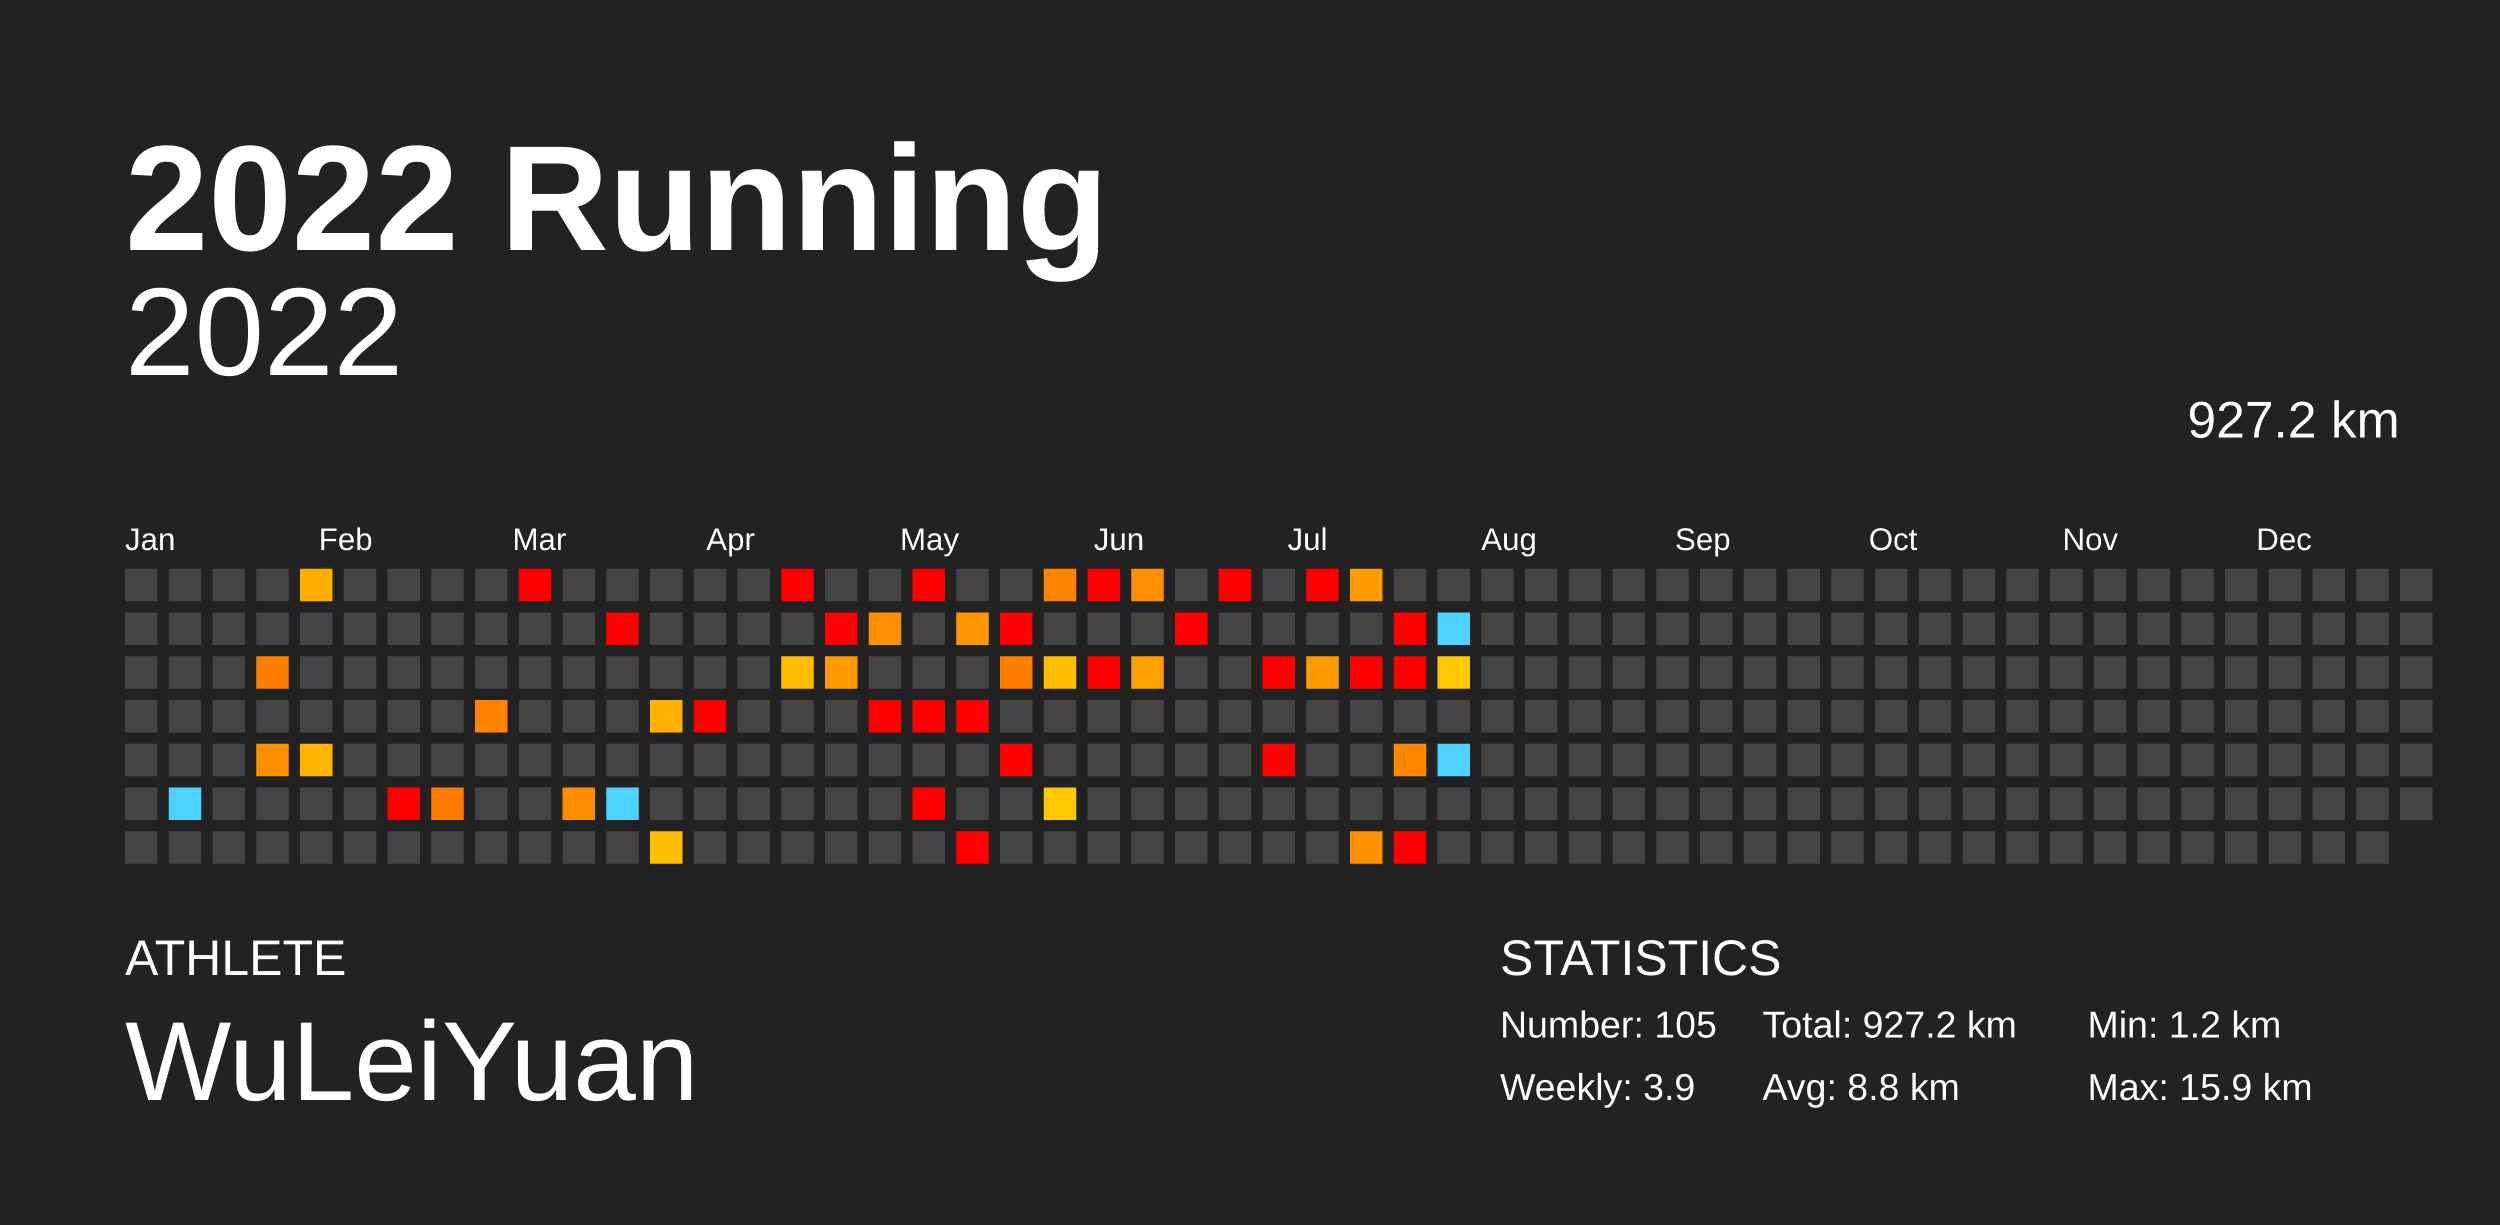
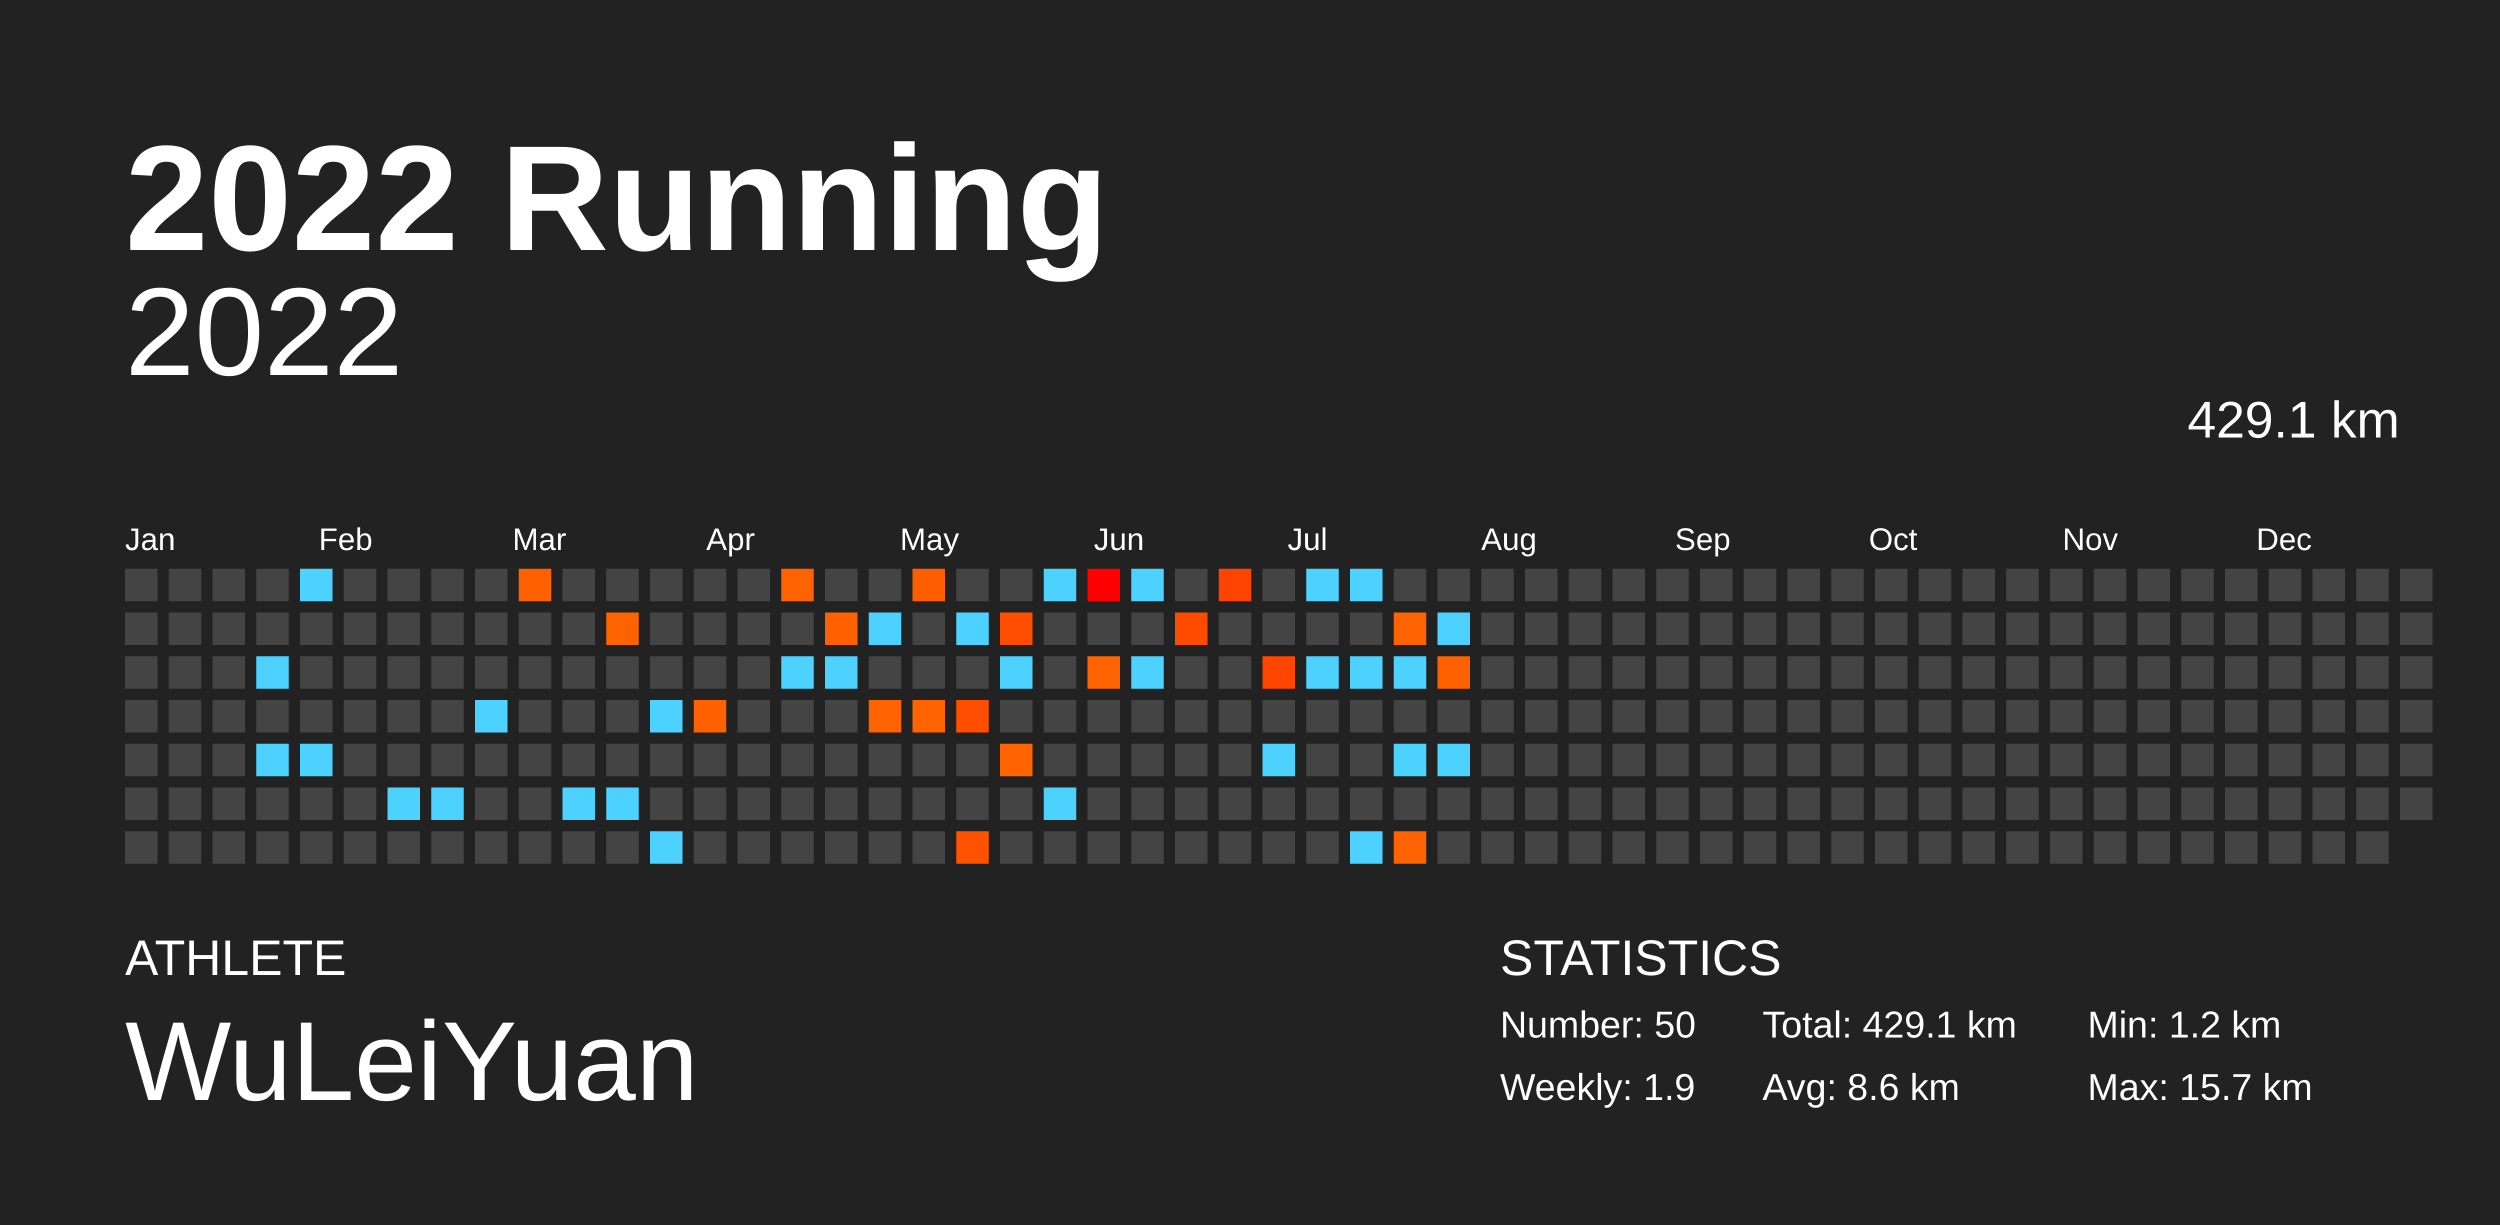
<svg xmlns="http://www.w3.org/2000/svg" baseProfile="full" height="98mm" version="1.1" viewBox="0,0,200,98" width="200mm">
  <defs />
  <rect fill="#222222" height="98" width="200" x="0" y="0" />
  <text fill="#FFFFFF" style="font-size:12px; font-family:Arial; font-weight:bold;" x="10" y="20">2022 Running</text>
  <text fill="#FFFFFF" style="font-size:4px; font-family:Arial" x="10" y="78">ATHLETE</text>
  <text fill="#FFFFFF" style="font-size:9px; font-family:Arial" x="10" y="88">WuLeiYuan</text>
  <text fill="#FFFFFF" style="font-size:4px; font-family:Arial" x="120" y="78">STATISTICS</text>
-   <text fill="#FFFFFF" style="font-size:3px; font-family:Arial" x="120" y="83">Number: 105</text>
-   <text fill="#FFFFFF" style="font-size:3px; font-family:Arial" x="120" y="88">Weekly: 3.9</text>
-   <text fill="#FFFFFF" style="font-size:3px; font-family:Arial" x="141" y="83">Total: 927.2 km</text>
-   <text fill="#FFFFFF" style="font-size:3px; font-family:Arial" x="141" y="88">Avg: 8.8 km</text>
+   <text fill="#FFFFFF" style="font-size:3px; font-family:Arial" x="120" y="83">Number: 50</text>
+   <text fill="#FFFFFF" style="font-size:3px; font-family:Arial" x="120" y="88">Weekly: 1.9</text>
+   <text fill="#FFFFFF" style="font-size:3px; font-family:Arial" x="141" y="83">Total: 429.1 km</text>
+   <text fill="#FFFFFF" style="font-size:3px; font-family:Arial" x="141" y="88">Avg: 8.6 km</text>
  <text fill="#FFFFFF" style="font-size:3px; font-family:Arial" x="167" y="83">Min: 1.2 km</text>
-   <text fill="#FFFFFF" style="font-size:3px; font-family:Arial" x="167" y="88">Max: 15.9 km</text>
+   <text fill="#FFFFFF" style="font-size:3px; font-family:Arial" x="167" y="88">Max: 15.7 km</text>
  <text alignment-baseline="hanging" fill="#FFFFFF" style="font-size:10.0px; font-family:Arial;" x="10" y="30">2022</text>
-   <text alignment-baseline="hanging" fill="#FFFFFF" style="font-size:4.125px; font-family:Arial;" x="175" y="35">927.2 km</text>
+   <text alignment-baseline="hanging" fill="#FFFFFF" style="font-size:4.125px; font-family:Arial;" x="175" y="35">429.1 km</text>
  <text fill="#FFFFFF" style="font-size:2.5px; font-family:Arial" x="10.0" y="44">Jan</text>
  <text fill="#FFFFFF" style="font-size:2.5px; font-family:Arial" x="25.5" y="44">Feb</text>
  <text fill="#FFFFFF" style="font-size:2.5px; font-family:Arial" x="41.0" y="44">Mar</text>
  <text fill="#FFFFFF" style="font-size:2.5px; font-family:Arial" x="56.5" y="44">Apr</text>
  <text fill="#FFFFFF" style="font-size:2.5px; font-family:Arial" x="72.0" y="44">May</text>
  <text fill="#FFFFFF" style="font-size:2.5px; font-family:Arial" x="87.5" y="44">Jun</text>
  <text fill="#FFFFFF" style="font-size:2.5px; font-family:Arial" x="103.0" y="44">Jul</text>
  <text fill="#FFFFFF" style="font-size:2.5px; font-family:Arial" x="118.5" y="44">Aug</text>
  <text fill="#FFFFFF" style="font-size:2.5px; font-family:Arial" x="134.0" y="44">Sep</text>
  <text fill="#FFFFFF" style="font-size:2.5px; font-family:Arial" x="149.5" y="44">Oct</text>
  <text fill="#FFFFFF" style="font-size:2.5px; font-family:Arial" x="165.0" y="44">Nov</text>
  <text fill="#FFFFFF" style="font-size:2.5px; font-family:Arial" x="180.5" y="44">Dec</text>
  <rect fill="#444444" height="2.6" width="2.6" x="10.0" y="45.5" />
  <rect fill="#444444" height="2.6" width="2.6" x="10.0" y="49.0" />
  <rect fill="#444444" height="2.6" width="2.6" x="10.0" y="52.5" />
  <rect fill="#444444" height="2.6" width="2.6" x="10.0" y="56.0" />
  <rect fill="#444444" height="2.6" width="2.6" x="10.0" y="59.5" />
  <rect fill="#444444" height="2.6" width="2.6" x="10.0" y="63.0" />
  <rect fill="#444444" height="2.6" width="2.6" x="10.0" y="66.5" />
  <rect fill="#444444" height="2.6" width="2.6" x="13.5" y="45.5" />
  <rect fill="#444444" height="2.6" width="2.6" x="13.5" y="49.0" />
  <rect fill="#444444" height="2.6" width="2.6" x="13.5" y="52.5" />
  <rect fill="#444444" height="2.6" width="2.6" x="13.5" y="56.0" />
  <rect fill="#444444" height="2.6" width="2.6" x="13.5" y="59.5" />
-   <rect fill="#4dd2ff" height="2.6" width="2.6" x="13.5" y="63.0" />
+   <rect fill="#444444" height="2.6" width="2.6" x="13.5" y="63.0" />
  <rect fill="#444444" height="2.6" width="2.6" x="13.5" y="66.5" />
  <rect fill="#444444" height="2.6" width="2.6" x="17.0" y="45.5" />
  <rect fill="#444444" height="2.6" width="2.6" x="17.0" y="49.0" />
  <rect fill="#444444" height="2.6" width="2.6" x="17.0" y="52.5" />
  <rect fill="#444444" height="2.6" width="2.6" x="17.0" y="56.0" />
  <rect fill="#444444" height="2.6" width="2.6" x="17.0" y="59.5" />
  <rect fill="#444444" height="2.6" width="2.6" x="17.0" y="63.0" />
  <rect fill="#444444" height="2.6" width="2.6" x="17.0" y="66.5" />
  <rect fill="#444444" height="2.6" width="2.6" x="20.5" y="45.5" />
  <rect fill="#444444" height="2.6" width="2.6" x="20.5" y="49.0" />
-   <rect fill="#ff7d00" height="2.6" width="2.6" x="20.5" y="52.5" />
+   <rect fill="#4dd2ff" height="2.6" width="2.6" x="20.5" y="52.5" />
  <rect fill="#444444" height="2.6" width="2.6" x="20.5" y="56.0" />
-   <rect fill="#ff8f00" height="2.6" width="2.6" x="20.5" y="59.5" />
+   <rect fill="#4dd2ff" height="2.6" width="2.6" x="20.5" y="59.5" />
  <rect fill="#444444" height="2.6" width="2.6" x="20.5" y="63.0" />
  <rect fill="#444444" height="2.6" width="2.6" x="20.5" y="66.5" />
-   <rect fill="#ffae00" height="2.6" width="2.6" x="24.0" y="45.5" />
+   <rect fill="#4dd2ff" height="2.6" width="2.6" x="24.0" y="45.5" />
  <rect fill="#444444" height="2.6" width="2.6" x="24.0" y="49.0" />
  <rect fill="#444444" height="2.6" width="2.6" x="24.0" y="52.5" />
  <rect fill="#444444" height="2.6" width="2.6" x="24.0" y="56.0" />
-   <rect fill="#ffb400" height="2.6" width="2.6" x="24.0" y="59.5" />
+   <rect fill="#4dd2ff" height="2.6" width="2.6" x="24.0" y="59.5" />
  <rect fill="#444444" height="2.6" width="2.6" x="24.0" y="63.0" />
  <rect fill="#444444" height="2.6" width="2.6" x="24.0" y="66.5" />
  <rect fill="#444444" height="2.6" width="2.6" x="27.5" y="45.5" />
  <rect fill="#444444" height="2.6" width="2.6" x="27.5" y="49.0" />
  <rect fill="#444444" height="2.6" width="2.6" x="27.5" y="52.5" />
  <rect fill="#444444" height="2.6" width="2.6" x="27.5" y="56.0" />
  <rect fill="#444444" height="2.6" width="2.6" x="27.5" y="59.5" />
  <rect fill="#444444" height="2.6" width="2.6" x="27.5" y="63.0" />
  <rect fill="#444444" height="2.6" width="2.6" x="27.5" y="66.5" />
  <rect fill="#444444" height="2.6" width="2.6" x="31.0" y="45.5" />
  <rect fill="#444444" height="2.6" width="2.6" x="31.0" y="49.0" />
  <rect fill="#444444" height="2.6" width="2.6" x="31.0" y="52.5" />
  <rect fill="#444444" height="2.6" width="2.6" x="31.0" y="56.0" />
  <rect fill="#444444" height="2.6" width="2.6" x="31.0" y="59.5" />
-   <rect fill="red" height="2.6" width="2.6" x="31.0" y="63.0" />
+   <rect fill="#4dd2ff" height="2.6" width="2.6" x="31.0" y="63.0" />
  <rect fill="#444444" height="2.6" width="2.6" x="31.0" y="66.5" />
  <rect fill="#444444" height="2.6" width="2.6" x="34.5" y="45.5" />
  <rect fill="#444444" height="2.6" width="2.6" x="34.5" y="49.0" />
  <rect fill="#444444" height="2.6" width="2.6" x="34.5" y="52.5" />
  <rect fill="#444444" height="2.6" width="2.6" x="34.5" y="56.0" />
  <rect fill="#444444" height="2.6" width="2.6" x="34.5" y="59.5" />
-   <rect fill="#ff7c00" height="2.6" width="2.6" x="34.5" y="63.0" />
+   <rect fill="#4dd2ff" height="2.6" width="2.6" x="34.5" y="63.0" />
  <rect fill="#444444" height="2.6" width="2.6" x="34.5" y="66.5" />
  <rect fill="#444444" height="2.6" width="2.6" x="38.0" y="45.5" />
  <rect fill="#444444" height="2.6" width="2.6" x="38.0" y="49.0" />
  <rect fill="#444444" height="2.6" width="2.6" x="38.0" y="52.5" />
-   <rect fill="#ff8200" height="2.6" width="2.6" x="38.0" y="56.0" />
+   <rect fill="#4dd2ff" height="2.6" width="2.6" x="38.0" y="56.0" />
  <rect fill="#444444" height="2.6" width="2.6" x="38.0" y="59.5" />
  <rect fill="#444444" height="2.6" width="2.6" x="38.0" y="63.0" />
  <rect fill="#444444" height="2.6" width="2.6" x="38.0" y="66.5" />
-   <rect fill="red" height="2.6" width="2.6" x="41.5" y="45.5" />
+   <rect fill="#ff6100" height="2.6" width="2.6" x="41.5" y="45.5" />
  <rect fill="#444444" height="2.6" width="2.6" x="41.5" y="49.0" />
  <rect fill="#444444" height="2.6" width="2.6" x="41.5" y="52.5" />
  <rect fill="#444444" height="2.6" width="2.6" x="41.5" y="56.0" />
  <rect fill="#444444" height="2.6" width="2.6" x="41.5" y="59.5" />
  <rect fill="#444444" height="2.6" width="2.6" x="41.5" y="63.0" />
  <rect fill="#444444" height="2.6" width="2.6" x="41.5" y="66.5" />
  <rect fill="#444444" height="2.6" width="2.6" x="45.0" y="45.5" />
  <rect fill="#444444" height="2.6" width="2.6" x="45.0" y="49.0" />
  <rect fill="#444444" height="2.6" width="2.6" x="45.0" y="52.5" />
  <rect fill="#444444" height="2.6" width="2.6" x="45.0" y="56.0" />
  <rect fill="#444444" height="2.6" width="2.6" x="45.0" y="59.5" />
-   <rect fill="#ff8d00" height="2.6" width="2.6" x="45.0" y="63.0" />
+   <rect fill="#4dd2ff" height="2.6" width="2.6" x="45.0" y="63.0" />
  <rect fill="#444444" height="2.6" width="2.6" x="45.0" y="66.5" />
  <rect fill="#444444" height="2.6" width="2.6" x="48.5" y="45.5" />
-   <rect fill="red" height="2.6" width="2.6" x="48.5" y="49.0" />
+   <rect fill="#ff6300" height="2.6" width="2.6" x="48.5" y="49.0" />
  <rect fill="#444444" height="2.6" width="2.6" x="48.5" y="52.5" />
  <rect fill="#444444" height="2.6" width="2.6" x="48.5" y="56.0" />
  <rect fill="#444444" height="2.6" width="2.6" x="48.5" y="59.5" />
  <rect fill="#4dd2ff" height="2.6" width="2.6" x="48.5" y="63.0" />
  <rect fill="#444444" height="2.6" width="2.6" x="48.5" y="66.5" />
  <rect fill="#444444" height="2.6" width="2.6" x="52.0" y="45.5" />
  <rect fill="#444444" height="2.6" width="2.6" x="52.0" y="49.0" />
  <rect fill="#444444" height="2.6" width="2.6" x="52.0" y="52.5" />
-   <rect fill="#ffb300" height="2.6" width="2.6" x="52.0" y="56.0" />
+   <rect fill="#4dd2ff" height="2.6" width="2.6" x="52.0" y="56.0" />
  <rect fill="#444444" height="2.6" width="2.6" x="52.0" y="59.5" />
  <rect fill="#444444" height="2.6" width="2.6" x="52.0" y="63.0" />
-   <rect fill="#ffbf00" height="2.6" width="2.6" x="52.0" y="66.5" />
+   <rect fill="#4dd2ff" height="2.6" width="2.6" x="52.0" y="66.5" />
  <rect fill="#444444" height="2.6" width="2.6" x="55.5" y="45.5" />
  <rect fill="#444444" height="2.6" width="2.6" x="55.5" y="49.0" />
  <rect fill="#444444" height="2.6" width="2.6" x="55.5" y="52.5" />
-   <rect fill="red" height="2.6" width="2.6" x="55.5" y="56.0" />
+   <rect fill="#ff6000" height="2.6" width="2.6" x="55.5" y="56.0" />
  <rect fill="#444444" height="2.6" width="2.6" x="55.5" y="59.5" />
  <rect fill="#444444" height="2.6" width="2.6" x="55.5" y="63.0" />
  <rect fill="#444444" height="2.6" width="2.6" x="55.5" y="66.5" />
  <rect fill="#444444" height="2.6" width="2.6" x="59.0" y="45.5" />
  <rect fill="#444444" height="2.6" width="2.6" x="59.0" y="49.0" />
  <rect fill="#444444" height="2.6" width="2.6" x="59.0" y="52.5" />
  <rect fill="#444444" height="2.6" width="2.6" x="59.0" y="56.0" />
  <rect fill="#444444" height="2.6" width="2.6" x="59.0" y="59.5" />
  <rect fill="#444444" height="2.6" width="2.6" x="59.0" y="63.0" />
  <rect fill="#444444" height="2.6" width="2.6" x="59.0" y="66.5" />
-   <rect fill="red" height="2.6" width="2.6" x="62.5" y="45.5" />
+   <rect fill="#ff6200" height="2.6" width="2.6" x="62.5" y="45.5" />
  <rect fill="#444444" height="2.6" width="2.6" x="62.5" y="49.0" />
-   <rect fill="#ffbc00" height="2.6" width="2.6" x="62.5" y="52.5" />
+   <rect fill="#4dd2ff" height="2.6" width="2.6" x="62.5" y="52.5" />
  <rect fill="#444444" height="2.6" width="2.6" x="62.5" y="56.0" />
  <rect fill="#444444" height="2.6" width="2.6" x="62.5" y="59.5" />
  <rect fill="#444444" height="2.6" width="2.6" x="62.5" y="63.0" />
  <rect fill="#444444" height="2.6" width="2.6" x="62.5" y="66.5" />
  <rect fill="#444444" height="2.6" width="2.6" x="66.0" y="45.5" />
-   <rect fill="red" height="2.6" width="2.6" x="66.0" y="49.0" />
-   <rect fill="#ff9b00" height="2.6" width="2.6" x="66.0" y="52.5" />
+   <rect fill="#ff6100" height="2.6" width="2.6" x="66.0" y="49.0" />
+   <rect fill="#4dd2ff" height="2.6" width="2.6" x="66.0" y="52.5" />
  <rect fill="#444444" height="2.6" width="2.6" x="66.0" y="56.0" />
  <rect fill="#444444" height="2.6" width="2.6" x="66.0" y="59.5" />
  <rect fill="#444444" height="2.6" width="2.6" x="66.0" y="63.0" />
  <rect fill="#444444" height="2.6" width="2.6" x="66.0" y="66.5" />
  <rect fill="#444444" height="2.6" width="2.6" x="69.5" y="45.5" />
-   <rect fill="#ff8e00" height="2.6" width="2.6" x="69.5" y="49.0" />
+   <rect fill="#4dd2ff" height="2.6" width="2.6" x="69.5" y="49.0" />
  <rect fill="#444444" height="2.6" width="2.6" x="69.5" y="52.5" />
-   <rect fill="red" height="2.6" width="2.6" x="69.5" y="56.0" />
+   <rect fill="#ff6200" height="2.6" width="2.6" x="69.5" y="56.0" />
  <rect fill="#444444" height="2.6" width="2.6" x="69.5" y="59.5" />
  <rect fill="#444444" height="2.6" width="2.6" x="69.5" y="63.0" />
  <rect fill="#444444" height="2.6" width="2.6" x="69.5" y="66.5" />
-   <rect fill="red" height="2.6" width="2.6" x="73.0" y="45.5" />
+   <rect fill="#ff5e00" height="2.6" width="2.6" x="73.0" y="45.5" />
  <rect fill="#444444" height="2.6" width="2.6" x="73.0" y="49.0" />
  <rect fill="#444444" height="2.6" width="2.6" x="73.0" y="52.5" />
-   <rect fill="red" height="2.6" width="2.6" x="73.0" y="56.0" />
+   <rect fill="#ff6300" height="2.6" width="2.6" x="73.0" y="56.0" />
  <rect fill="#444444" height="2.6" width="2.6" x="73.0" y="59.5" />
-   <rect fill="red" height="2.6" width="2.6" x="73.0" y="63.0" />
+   <rect fill="#444444" height="2.6" width="2.6" x="73.0" y="63.0" />
  <rect fill="#444444" height="2.6" width="2.6" x="73.0" y="66.5" />
  <rect fill="#444444" height="2.6" width="2.6" x="76.5" y="45.5" />
-   <rect fill="#ff9600" height="2.6" width="2.6" x="76.5" y="49.0" />
+   <rect fill="#4dd2ff" height="2.6" width="2.6" x="76.5" y="49.0" />
  <rect fill="#444444" height="2.6" width="2.6" x="76.5" y="52.5" />
-   <rect fill="red" height="2.6" width="2.6" x="76.5" y="56.0" />
+   <rect fill="#ff4e00" height="2.6" width="2.6" x="76.5" y="56.0" />
  <rect fill="#444444" height="2.6" width="2.6" x="76.5" y="59.5" />
  <rect fill="#444444" height="2.6" width="2.6" x="76.5" y="63.0" />
-   <rect fill="red" height="2.6" width="2.6" x="76.5" y="66.5" />
+   <rect fill="#ff5200" height="2.6" width="2.6" x="76.5" y="66.5" />
  <rect fill="#444444" height="2.6" width="2.6" x="80.0" y="45.5" />
-   <rect fill="red" height="2.6" width="2.6" x="80.0" y="49.0" />
-   <rect fill="#ff7e00" height="2.6" width="2.6" x="80.0" y="52.5" />
+   <rect fill="#ff4d00" height="2.6" width="2.6" x="80.0" y="49.0" />
+   <rect fill="#4dd2ff" height="2.6" width="2.6" x="80.0" y="52.5" />
  <rect fill="#444444" height="2.6" width="2.6" x="80.0" y="56.0" />
-   <rect fill="red" height="2.6" width="2.6" x="80.0" y="59.5" />
+   <rect fill="#ff6400" height="2.6" width="2.6" x="80.0" y="59.5" />
  <rect fill="#444444" height="2.6" width="2.6" x="80.0" y="63.0" />
  <rect fill="#444444" height="2.6" width="2.6" x="80.0" y="66.5" />
-   <rect fill="#ff8300" height="2.6" width="2.6" x="83.5" y="45.5" />
+   <rect fill="#4dd2ff" height="2.6" width="2.6" x="83.5" y="45.5" />
  <rect fill="#444444" height="2.6" width="2.6" x="83.5" y="49.0" />
-   <rect fill="#ffbc00" height="2.6" width="2.6" x="83.5" y="52.5" />
+   <rect fill="#444444" height="2.6" width="2.6" x="83.5" y="52.5" />
  <rect fill="#444444" height="2.6" width="2.6" x="83.5" y="56.0" />
  <rect fill="#444444" height="2.6" width="2.6" x="83.5" y="59.5" />
-   <rect fill="#ffc800" height="2.6" width="2.6" x="83.5" y="63.0" />
+   <rect fill="#4dd2ff" height="2.6" width="2.6" x="83.5" y="63.0" />
  <rect fill="#444444" height="2.6" width="2.6" x="83.5" y="66.5" />
-   <rect fill="red" height="2.6" width="2.6" x="87.0" y="45.5" />
+   <rect fill="#ff0000" height="2.6" width="2.6" x="87.0" y="45.5" />
  <rect fill="#444444" height="2.6" width="2.6" x="87.0" y="49.0" />
-   <rect fill="red" height="2.6" width="2.6" x="87.0" y="52.5" />
+   <rect fill="#ff6300" height="2.6" width="2.6" x="87.0" y="52.5" />
  <rect fill="#444444" height="2.6" width="2.6" x="87.0" y="56.0" />
  <rect fill="#444444" height="2.6" width="2.6" x="87.0" y="59.5" />
  <rect fill="#444444" height="2.6" width="2.6" x="87.0" y="63.0" />
  <rect fill="#444444" height="2.6" width="2.6" x="87.0" y="66.5" />
-   <rect fill="#ff9100" height="2.6" width="2.6" x="90.5" y="45.5" />
+   <rect fill="#4dd2ff" height="2.6" width="2.6" x="90.5" y="45.5" />
  <rect fill="#444444" height="2.6" width="2.6" x="90.5" y="49.0" />
-   <rect fill="#ff9f00" height="2.6" width="2.6" x="90.5" y="52.5" />
+   <rect fill="#4dd2ff" height="2.6" width="2.6" x="90.5" y="52.5" />
  <rect fill="#444444" height="2.6" width="2.6" x="90.5" y="56.0" />
  <rect fill="#444444" height="2.6" width="2.6" x="90.5" y="59.5" />
  <rect fill="#444444" height="2.6" width="2.6" x="90.5" y="63.0" />
  <rect fill="#444444" height="2.6" width="2.6" x="90.5" y="66.5" />
  <rect fill="#444444" height="2.6" width="2.6" x="94.0" y="45.5" />
-   <rect fill="red" height="2.6" width="2.6" x="94.0" y="49.0" />
+   <rect fill="#ff4b00" height="2.6" width="2.6" x="94.0" y="49.0" />
  <rect fill="#444444" height="2.6" width="2.6" x="94.0" y="52.5" />
  <rect fill="#444444" height="2.6" width="2.6" x="94.0" y="56.0" />
  <rect fill="#444444" height="2.6" width="2.6" x="94.0" y="59.5" />
  <rect fill="#444444" height="2.6" width="2.6" x="94.0" y="63.0" />
  <rect fill="#444444" height="2.6" width="2.6" x="94.0" y="66.5" />
-   <rect fill="red" height="2.6" width="2.6" x="97.5" y="45.5" />
+   <rect fill="#ff4300" height="2.6" width="2.6" x="97.5" y="45.5" />
  <rect fill="#444444" height="2.6" width="2.6" x="97.5" y="49.0" />
  <rect fill="#444444" height="2.6" width="2.6" x="97.5" y="52.5" />
  <rect fill="#444444" height="2.6" width="2.6" x="97.5" y="56.0" />
  <rect fill="#444444" height="2.6" width="2.6" x="97.5" y="59.5" />
  <rect fill="#444444" height="2.6" width="2.6" x="97.5" y="63.0" />
  <rect fill="#444444" height="2.6" width="2.6" x="97.5" y="66.5" />
  <rect fill="#444444" height="2.6" width="2.6" x="101.0" y="45.5" />
  <rect fill="#444444" height="2.6" width="2.6" x="101.0" y="49.0" />
-   <rect fill="red" height="2.6" width="2.6" x="101.0" y="52.5" />
+   <rect fill="#ff4500" height="2.6" width="2.6" x="101.0" y="52.5" />
  <rect fill="#444444" height="2.6" width="2.6" x="101.0" y="56.0" />
-   <rect fill="red" height="2.6" width="2.6" x="101.0" y="59.5" />
+   <rect fill="#4dd2ff" height="2.6" width="2.6" x="101.0" y="59.5" />
  <rect fill="#444444" height="2.6" width="2.6" x="101.0" y="63.0" />
  <rect fill="#444444" height="2.6" width="2.6" x="101.0" y="66.5" />
-   <rect fill="red" height="2.6" width="2.6" x="104.5" y="45.5" />
+   <rect fill="#4dd2ff" height="2.6" width="2.6" x="104.5" y="45.5" />
  <rect fill="#444444" height="2.6" width="2.6" x="104.5" y="49.0" />
-   <rect fill="#ff9b00" height="2.6" width="2.6" x="104.5" y="52.5" />
+   <rect fill="#4dd2ff" height="2.6" width="2.6" x="104.5" y="52.5" />
  <rect fill="#444444" height="2.6" width="2.6" x="104.5" y="56.0" />
  <rect fill="#444444" height="2.6" width="2.6" x="104.5" y="59.5" />
  <rect fill="#444444" height="2.6" width="2.6" x="104.5" y="63.0" />
  <rect fill="#444444" height="2.6" width="2.6" x="104.5" y="66.5" />
-   <rect fill="#ff9c00" height="2.6" width="2.6" x="108.0" y="45.5" />
+   <rect fill="#4dd2ff" height="2.6" width="2.6" x="108.0" y="45.5" />
  <rect fill="#444444" height="2.6" width="2.6" x="108.0" y="49.0" />
-   <rect fill="red" height="2.6" width="2.6" x="108.0" y="52.5" />
+   <rect fill="#4dd2ff" height="2.6" width="2.6" x="108.0" y="52.5" />
  <rect fill="#444444" height="2.6" width="2.6" x="108.0" y="56.0" />
  <rect fill="#444444" height="2.6" width="2.6" x="108.0" y="59.5" />
  <rect fill="#444444" height="2.6" width="2.6" x="108.0" y="63.0" />
-   <rect fill="#ff9100" height="2.6" width="2.6" x="108.0" y="66.5" />
+   <rect fill="#4dd2ff" height="2.6" width="2.6" x="108.0" y="66.5" />
  <rect fill="#444444" height="2.6" width="2.6" x="111.5" y="45.5" />
-   <rect fill="red" height="2.6" width="2.6" x="111.5" y="49.0" />
-   <rect fill="red" height="2.6" width="2.6" x="111.5" y="52.5" />
+   <rect fill="#ff6300" height="2.6" width="2.6" x="111.5" y="49.0" />
+   <rect fill="#4dd2ff" height="2.6" width="2.6" x="111.5" y="52.5" />
  <rect fill="#444444" height="2.6" width="2.6" x="111.5" y="56.0" />
-   <rect fill="#ff8700" height="2.6" width="2.6" x="111.5" y="59.5" />
+   <rect fill="#4dd2ff" height="2.6" width="2.6" x="111.5" y="59.5" />
  <rect fill="#444444" height="2.6" width="2.6" x="111.5" y="63.0" />
-   <rect fill="red" height="2.6" width="2.6" x="111.5" y="66.5" />
+   <rect fill="#ff6200" height="2.6" width="2.6" x="111.5" y="66.5" />
  <rect fill="#444444" height="2.6" width="2.6" x="115.0" y="45.5" />
  <rect fill="#4dd2ff" height="2.6" width="2.6" x="115.0" y="49.0" />
-   <rect fill="#ffc800" height="2.6" width="2.6" x="115.0" y="52.5" />
+   <rect fill="#ff6100" height="2.6" width="2.6" x="115.0" y="52.5" />
  <rect fill="#444444" height="2.6" width="2.6" x="115.0" y="56.0" />
  <rect fill="#4dd2ff" height="2.6" width="2.6" x="115.0" y="59.5" />
  <rect fill="#444444" height="2.6" width="2.6" x="115.0" y="63.0" />
  <rect fill="#444444" height="2.6" width="2.6" x="115.0" y="66.5" />
  <rect fill="#444444" height="2.6" width="2.6" x="118.5" y="45.5" />
  <rect fill="#444444" height="2.6" width="2.6" x="118.5" y="49.0" />
  <rect fill="#444444" height="2.6" width="2.6" x="118.5" y="52.5" />
  <rect fill="#444444" height="2.6" width="2.6" x="118.5" y="56.0" />
  <rect fill="#444444" height="2.6" width="2.6" x="118.5" y="59.5" />
  <rect fill="#444444" height="2.6" width="2.6" x="118.5" y="63.0" />
  <rect fill="#444444" height="2.6" width="2.6" x="118.5" y="66.5" />
  <rect fill="#444444" height="2.6" width="2.6" x="122.0" y="45.5" />
  <rect fill="#444444" height="2.6" width="2.6" x="122.0" y="49.0" />
  <rect fill="#444444" height="2.6" width="2.6" x="122.0" y="52.5" />
  <rect fill="#444444" height="2.6" width="2.6" x="122.0" y="56.0" />
  <rect fill="#444444" height="2.6" width="2.6" x="122.0" y="59.5" />
  <rect fill="#444444" height="2.6" width="2.6" x="122.0" y="63.0" />
  <rect fill="#444444" height="2.6" width="2.6" x="122.0" y="66.5" />
  <rect fill="#444444" height="2.6" width="2.6" x="125.5" y="45.5" />
  <rect fill="#444444" height="2.6" width="2.6" x="125.5" y="49.0" />
  <rect fill="#444444" height="2.6" width="2.6" x="125.5" y="52.5" />
  <rect fill="#444444" height="2.6" width="2.6" x="125.5" y="56.0" />
  <rect fill="#444444" height="2.6" width="2.6" x="125.5" y="59.5" />
  <rect fill="#444444" height="2.6" width="2.6" x="125.5" y="63.0" />
  <rect fill="#444444" height="2.6" width="2.6" x="125.5" y="66.5" />
  <rect fill="#444444" height="2.6" width="2.6" x="129.0" y="45.5" />
  <rect fill="#444444" height="2.6" width="2.6" x="129.0" y="49.0" />
  <rect fill="#444444" height="2.6" width="2.6" x="129.0" y="52.5" />
  <rect fill="#444444" height="2.6" width="2.6" x="129.0" y="56.0" />
  <rect fill="#444444" height="2.6" width="2.6" x="129.0" y="59.5" />
  <rect fill="#444444" height="2.6" width="2.6" x="129.0" y="63.0" />
  <rect fill="#444444" height="2.6" width="2.6" x="129.0" y="66.5" />
  <rect fill="#444444" height="2.6" width="2.6" x="132.5" y="45.5" />
  <rect fill="#444444" height="2.6" width="2.6" x="132.5" y="49.0" />
  <rect fill="#444444" height="2.6" width="2.6" x="132.5" y="52.5" />
  <rect fill="#444444" height="2.6" width="2.6" x="132.5" y="56.0" />
  <rect fill="#444444" height="2.6" width="2.6" x="132.5" y="59.5" />
  <rect fill="#444444" height="2.6" width="2.6" x="132.5" y="63.0" />
  <rect fill="#444444" height="2.6" width="2.6" x="132.5" y="66.5" />
  <rect fill="#444444" height="2.6" width="2.6" x="136.0" y="45.5" />
  <rect fill="#444444" height="2.6" width="2.6" x="136.0" y="49.0" />
  <rect fill="#444444" height="2.6" width="2.6" x="136.0" y="52.5" />
  <rect fill="#444444" height="2.6" width="2.6" x="136.0" y="56.0" />
  <rect fill="#444444" height="2.6" width="2.6" x="136.0" y="59.5" />
  <rect fill="#444444" height="2.6" width="2.6" x="136.0" y="63.0" />
  <rect fill="#444444" height="2.6" width="2.6" x="136.0" y="66.5" />
  <rect fill="#444444" height="2.6" width="2.6" x="139.5" y="45.5" />
  <rect fill="#444444" height="2.6" width="2.6" x="139.5" y="49.0" />
  <rect fill="#444444" height="2.6" width="2.6" x="139.5" y="52.5" />
  <rect fill="#444444" height="2.6" width="2.6" x="139.5" y="56.0" />
  <rect fill="#444444" height="2.6" width="2.6" x="139.5" y="59.5" />
  <rect fill="#444444" height="2.6" width="2.6" x="139.5" y="63.0" />
  <rect fill="#444444" height="2.6" width="2.6" x="139.5" y="66.5" />
  <rect fill="#444444" height="2.6" width="2.6" x="143.0" y="45.5" />
  <rect fill="#444444" height="2.6" width="2.6" x="143.0" y="49.0" />
  <rect fill="#444444" height="2.6" width="2.6" x="143.0" y="52.5" />
  <rect fill="#444444" height="2.6" width="2.6" x="143.0" y="56.0" />
  <rect fill="#444444" height="2.6" width="2.6" x="143.0" y="59.5" />
  <rect fill="#444444" height="2.6" width="2.6" x="143.0" y="63.0" />
  <rect fill="#444444" height="2.6" width="2.6" x="143.0" y="66.5" />
  <rect fill="#444444" height="2.6" width="2.6" x="146.5" y="45.5" />
  <rect fill="#444444" height="2.6" width="2.6" x="146.5" y="49.0" />
  <rect fill="#444444" height="2.6" width="2.6" x="146.5" y="52.5" />
  <rect fill="#444444" height="2.6" width="2.6" x="146.5" y="56.0" />
  <rect fill="#444444" height="2.6" width="2.6" x="146.5" y="59.5" />
  <rect fill="#444444" height="2.6" width="2.6" x="146.5" y="63.0" />
  <rect fill="#444444" height="2.6" width="2.6" x="146.5" y="66.5" />
  <rect fill="#444444" height="2.6" width="2.6" x="150.0" y="45.5" />
  <rect fill="#444444" height="2.6" width="2.6" x="150.0" y="49.0" />
  <rect fill="#444444" height="2.6" width="2.6" x="150.0" y="52.5" />
  <rect fill="#444444" height="2.6" width="2.6" x="150.0" y="56.0" />
  <rect fill="#444444" height="2.6" width="2.6" x="150.0" y="59.5" />
  <rect fill="#444444" height="2.6" width="2.6" x="150.0" y="63.0" />
  <rect fill="#444444" height="2.6" width="2.6" x="150.0" y="66.5" />
  <rect fill="#444444" height="2.6" width="2.6" x="153.5" y="45.5" />
  <rect fill="#444444" height="2.6" width="2.6" x="153.5" y="49.0" />
  <rect fill="#444444" height="2.6" width="2.6" x="153.5" y="52.5" />
  <rect fill="#444444" height="2.6" width="2.6" x="153.5" y="56.0" />
  <rect fill="#444444" height="2.6" width="2.6" x="153.5" y="59.5" />
  <rect fill="#444444" height="2.6" width="2.6" x="153.5" y="63.0" />
  <rect fill="#444444" height="2.6" width="2.6" x="153.5" y="66.5" />
  <rect fill="#444444" height="2.6" width="2.6" x="157.0" y="45.5" />
  <rect fill="#444444" height="2.6" width="2.6" x="157.0" y="49.0" />
  <rect fill="#444444" height="2.6" width="2.6" x="157.0" y="52.5" />
  <rect fill="#444444" height="2.6" width="2.6" x="157.0" y="56.0" />
  <rect fill="#444444" height="2.6" width="2.6" x="157.0" y="59.5" />
  <rect fill="#444444" height="2.6" width="2.6" x="157.0" y="63.0" />
  <rect fill="#444444" height="2.6" width="2.6" x="157.0" y="66.5" />
  <rect fill="#444444" height="2.6" width="2.6" x="160.5" y="45.5" />
  <rect fill="#444444" height="2.6" width="2.6" x="160.5" y="49.0" />
  <rect fill="#444444" height="2.6" width="2.6" x="160.5" y="52.5" />
  <rect fill="#444444" height="2.6" width="2.6" x="160.5" y="56.0" />
  <rect fill="#444444" height="2.6" width="2.6" x="160.5" y="59.5" />
  <rect fill="#444444" height="2.6" width="2.6" x="160.5" y="63.0" />
  <rect fill="#444444" height="2.6" width="2.6" x="160.5" y="66.5" />
  <rect fill="#444444" height="2.6" width="2.6" x="164.0" y="45.5" />
  <rect fill="#444444" height="2.6" width="2.6" x="164.0" y="49.0" />
  <rect fill="#444444" height="2.6" width="2.6" x="164.0" y="52.5" />
  <rect fill="#444444" height="2.6" width="2.6" x="164.0" y="56.0" />
  <rect fill="#444444" height="2.6" width="2.6" x="164.0" y="59.5" />
  <rect fill="#444444" height="2.6" width="2.6" x="164.0" y="63.0" />
  <rect fill="#444444" height="2.6" width="2.6" x="164.0" y="66.5" />
  <rect fill="#444444" height="2.6" width="2.6" x="167.5" y="45.5" />
  <rect fill="#444444" height="2.6" width="2.6" x="167.5" y="49.0" />
  <rect fill="#444444" height="2.6" width="2.6" x="167.5" y="52.5" />
  <rect fill="#444444" height="2.6" width="2.6" x="167.5" y="56.0" />
  <rect fill="#444444" height="2.6" width="2.6" x="167.5" y="59.5" />
  <rect fill="#444444" height="2.6" width="2.6" x="167.5" y="63.0" />
  <rect fill="#444444" height="2.6" width="2.6" x="167.5" y="66.5" />
  <rect fill="#444444" height="2.6" width="2.6" x="171.0" y="45.5" />
  <rect fill="#444444" height="2.6" width="2.6" x="171.0" y="49.0" />
  <rect fill="#444444" height="2.6" width="2.6" x="171.0" y="52.5" />
  <rect fill="#444444" height="2.6" width="2.6" x="171.0" y="56.0" />
  <rect fill="#444444" height="2.6" width="2.6" x="171.0" y="59.5" />
  <rect fill="#444444" height="2.6" width="2.6" x="171.0" y="63.0" />
  <rect fill="#444444" height="2.6" width="2.6" x="171.0" y="66.5" />
  <rect fill="#444444" height="2.6" width="2.6" x="174.5" y="45.5" />
  <rect fill="#444444" height="2.6" width="2.6" x="174.5" y="49.0" />
  <rect fill="#444444" height="2.6" width="2.6" x="174.5" y="52.5" />
  <rect fill="#444444" height="2.6" width="2.6" x="174.5" y="56.0" />
  <rect fill="#444444" height="2.6" width="2.6" x="174.5" y="59.5" />
  <rect fill="#444444" height="2.6" width="2.6" x="174.5" y="63.0" />
  <rect fill="#444444" height="2.6" width="2.6" x="174.5" y="66.5" />
  <rect fill="#444444" height="2.6" width="2.6" x="178.0" y="45.5" />
  <rect fill="#444444" height="2.6" width="2.6" x="178.0" y="49.0" />
  <rect fill="#444444" height="2.6" width="2.6" x="178.0" y="52.5" />
  <rect fill="#444444" height="2.6" width="2.6" x="178.0" y="56.0" />
  <rect fill="#444444" height="2.6" width="2.6" x="178.0" y="59.5" />
  <rect fill="#444444" height="2.6" width="2.6" x="178.0" y="63.0" />
  <rect fill="#444444" height="2.6" width="2.6" x="178.0" y="66.5" />
  <rect fill="#444444" height="2.6" width="2.6" x="181.5" y="45.5" />
  <rect fill="#444444" height="2.6" width="2.6" x="181.5" y="49.0" />
  <rect fill="#444444" height="2.6" width="2.6" x="181.5" y="52.5" />
  <rect fill="#444444" height="2.6" width="2.6" x="181.5" y="56.0" />
  <rect fill="#444444" height="2.6" width="2.6" x="181.5" y="59.5" />
  <rect fill="#444444" height="2.6" width="2.6" x="181.5" y="63.0" />
  <rect fill="#444444" height="2.6" width="2.6" x="181.5" y="66.5" />
  <rect fill="#444444" height="2.6" width="2.6" x="185.0" y="45.5" />
  <rect fill="#444444" height="2.6" width="2.6" x="185.0" y="49.0" />
  <rect fill="#444444" height="2.6" width="2.6" x="185.0" y="52.5" />
  <rect fill="#444444" height="2.6" width="2.6" x="185.0" y="56.0" />
  <rect fill="#444444" height="2.6" width="2.6" x="185.0" y="59.5" />
  <rect fill="#444444" height="2.6" width="2.6" x="185.0" y="63.0" />
  <rect fill="#444444" height="2.6" width="2.6" x="185.0" y="66.5" />
  <rect fill="#444444" height="2.6" width="2.6" x="188.5" y="45.5" />
  <rect fill="#444444" height="2.6" width="2.6" x="188.5" y="49.0" />
  <rect fill="#444444" height="2.6" width="2.6" x="188.5" y="52.5" />
  <rect fill="#444444" height="2.6" width="2.6" x="188.5" y="56.0" />
  <rect fill="#444444" height="2.6" width="2.6" x="188.5" y="59.5" />
  <rect fill="#444444" height="2.6" width="2.6" x="188.5" y="63.0" />
  <rect fill="#444444" height="2.6" width="2.6" x="188.5" y="66.5" />
  <rect fill="#444444" height="2.6" width="2.6" x="192.0" y="45.5" />
  <rect fill="#444444" height="2.6" width="2.6" x="192.0" y="49.0" />
  <rect fill="#444444" height="2.6" width="2.6" x="192.0" y="52.5" />
  <rect fill="#444444" height="2.6" width="2.6" x="192.0" y="56.0" />
  <rect fill="#444444" height="2.6" width="2.6" x="192.0" y="59.5" />
  <rect fill="#444444" height="2.6" width="2.6" x="192.0" y="63.0" />
</svg>
